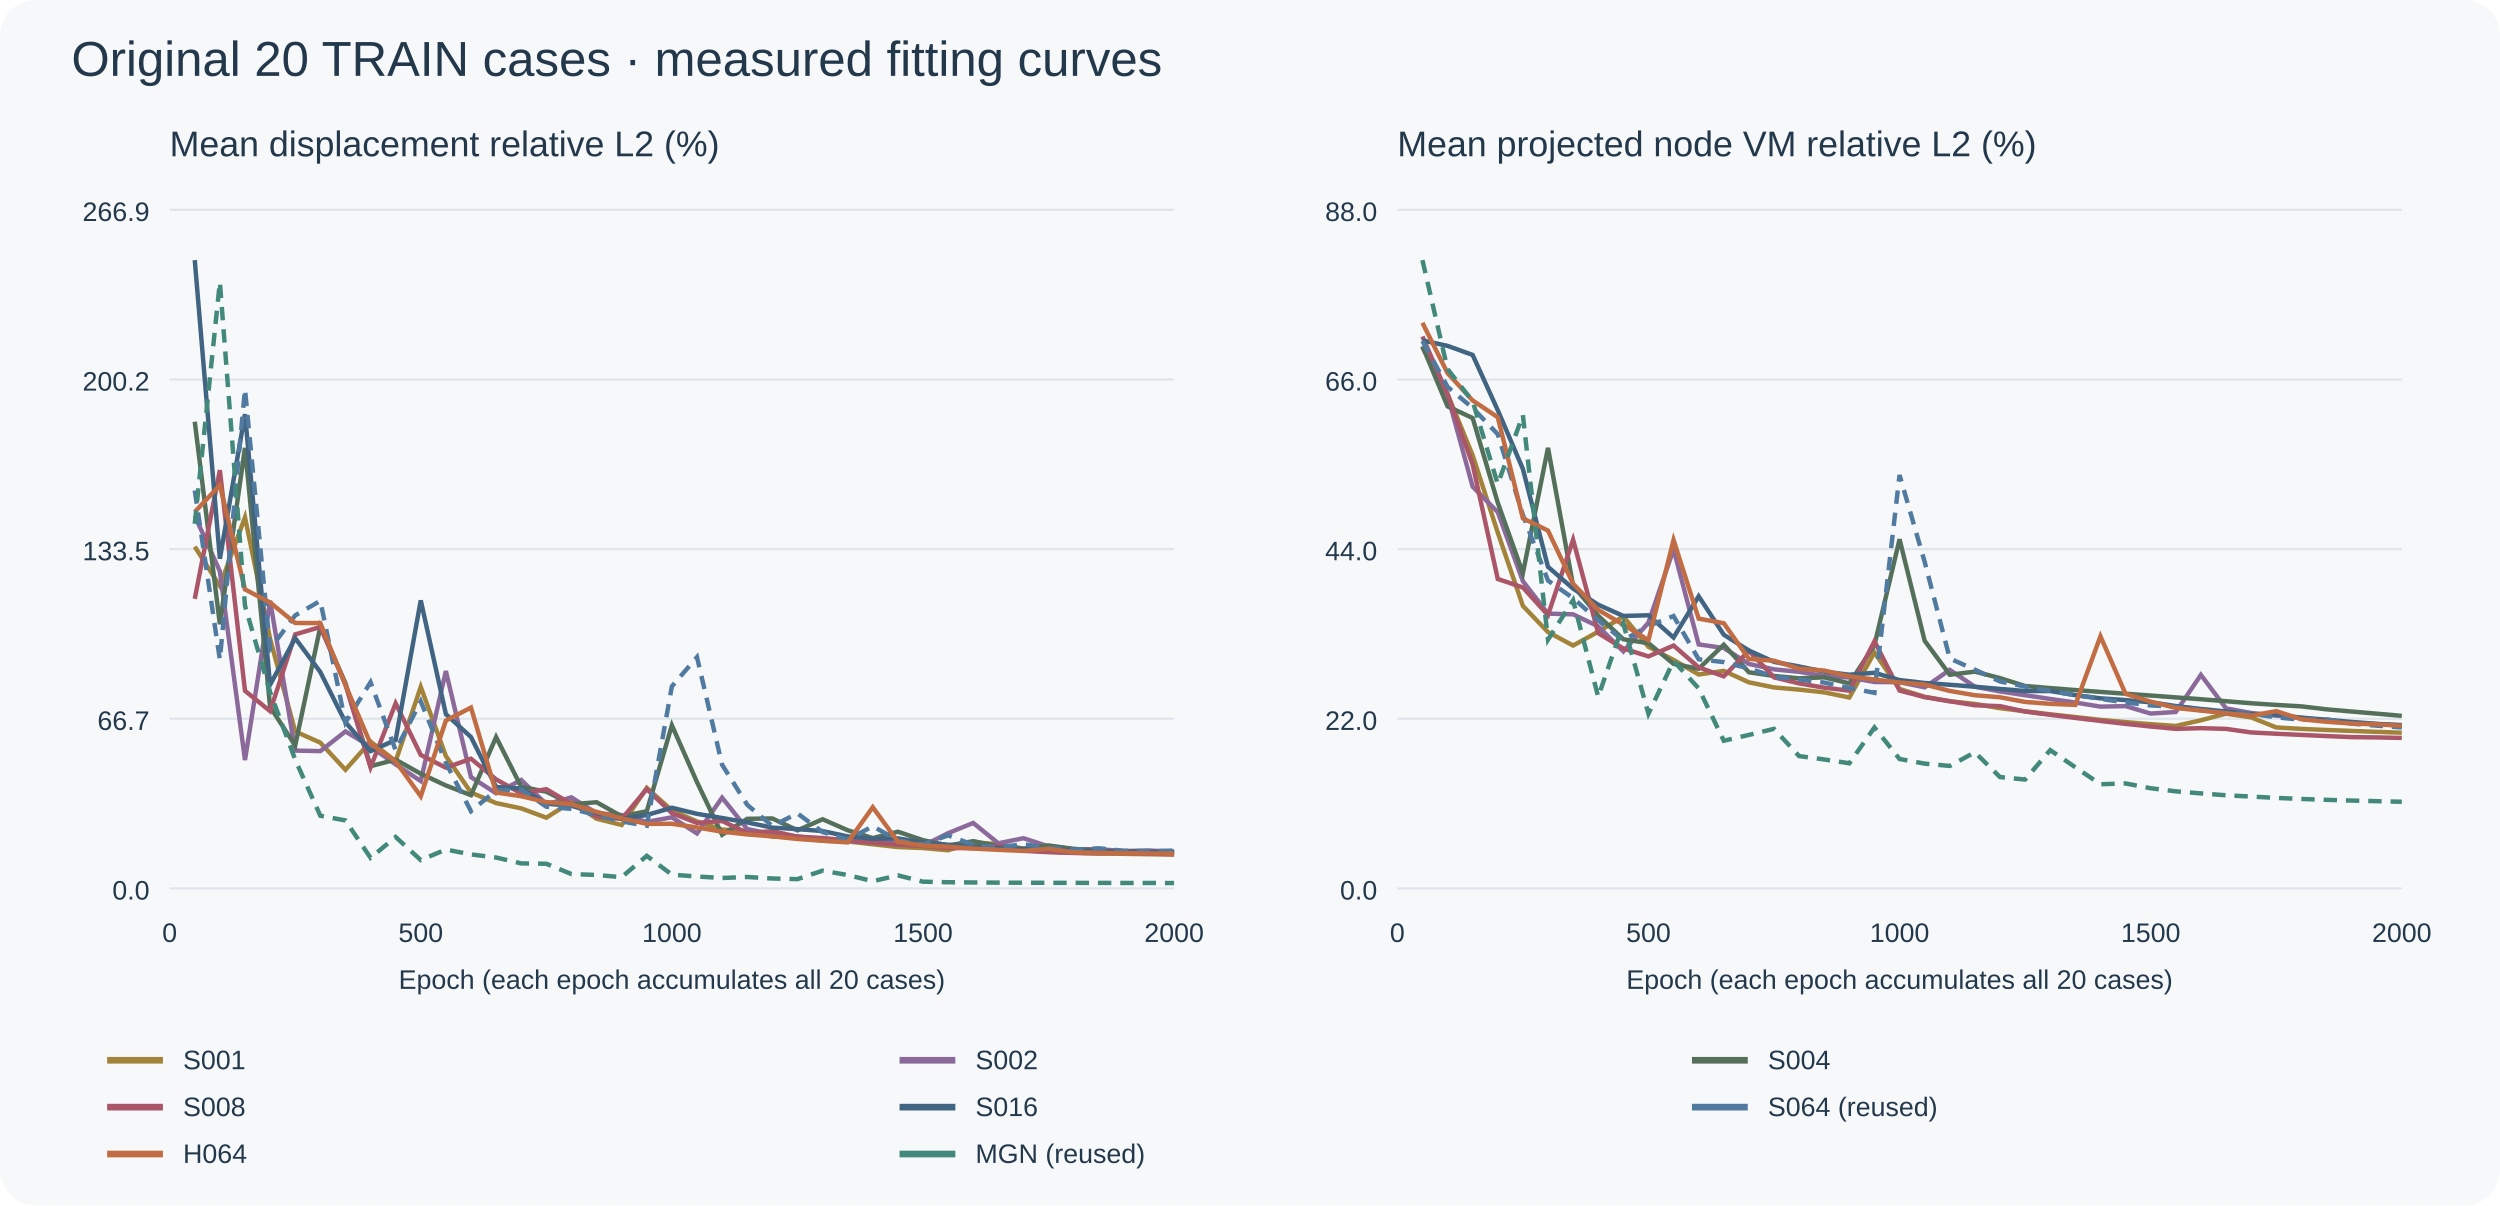
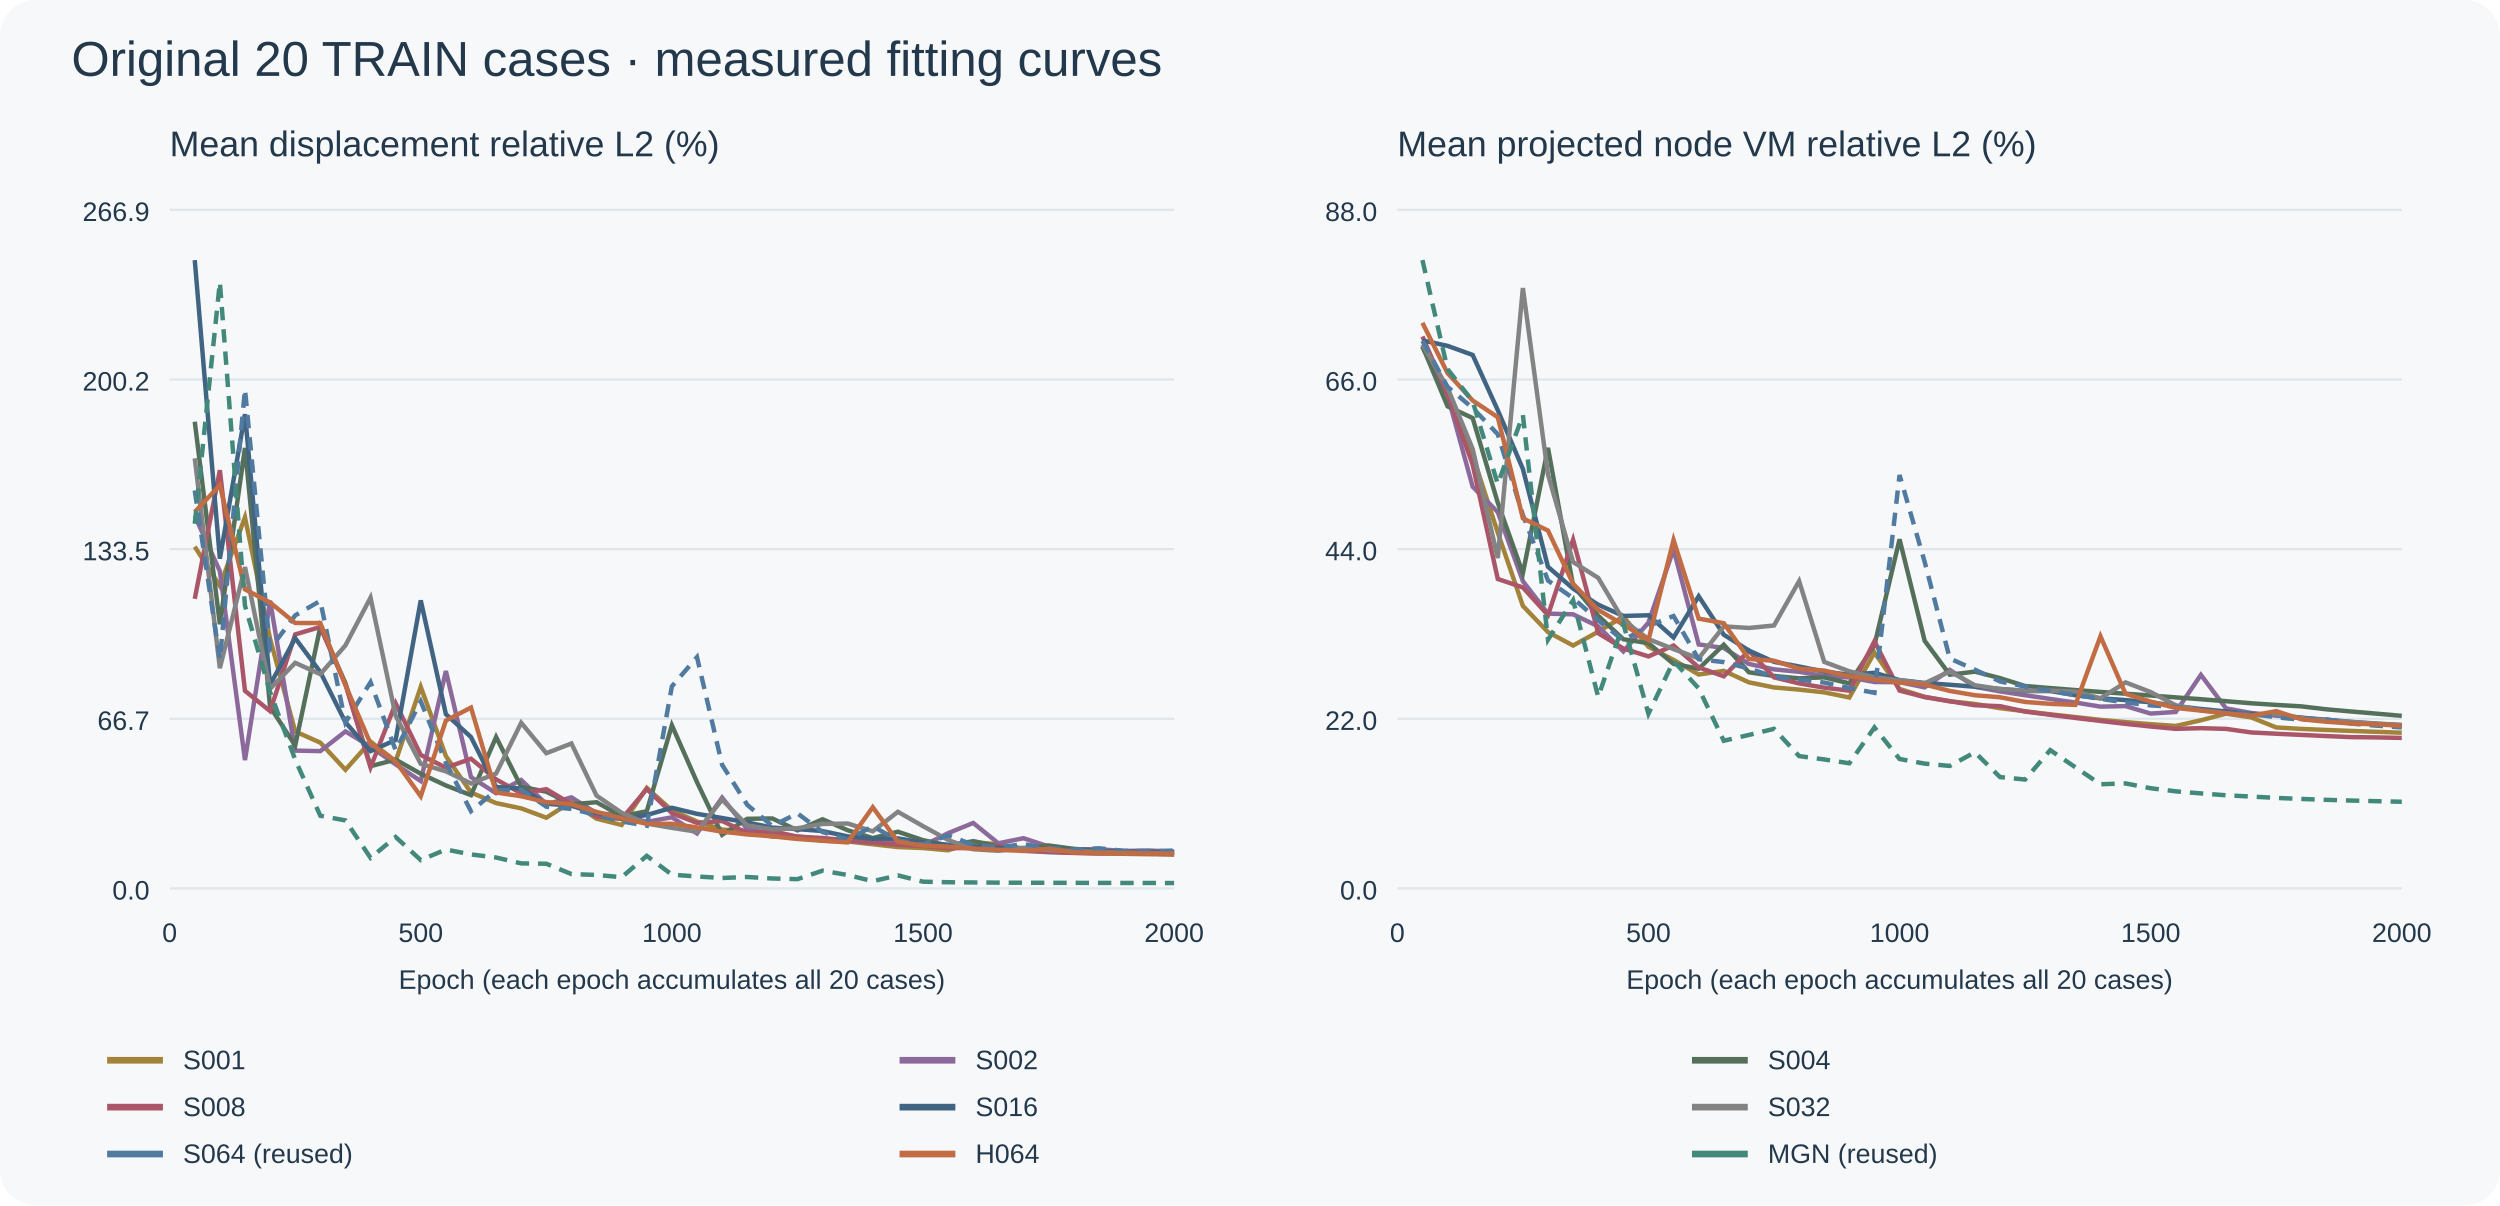
<svg xmlns="http://www.w3.org/2000/svg" width="1120" height="540" viewBox="0 0 1120 540">
  <rect width="1120" height="540" rx="16" fill="#f6f8fa" />
  <g font-family="Arial,sans-serif" fill="#23384b">
    <text x="32" y="34" font-size="22">Original 20 TRAIN cases · measured fitting curves</text>
    <text x="76" y="70" font-size="16">Mean displacement relative L2 (%)</text>
    <path d="M76,398.00h450" stroke="#dfe6eb" />
    <text x="67" y="403.00" text-anchor="end" font-size="12">0.0</text>
    <path d="M76,322.00h450" stroke="#dfe6eb" />
    <text x="67" y="327.00" text-anchor="end" font-size="12">66.7</text>
    <path d="M76,246.00h450" stroke="#dfe6eb" />
    <text x="67" y="251.00" text-anchor="end" font-size="12">133.5</text>
    <path d="M76,170.00h450" stroke="#dfe6eb" />
    <text x="67" y="175.00" text-anchor="end" font-size="12">200.2</text>
    <path d="M76,94.00h450" stroke="#dfe6eb" />
    <text x="67" y="99.00" text-anchor="end" font-size="12">266.9</text>
    <text x="76.00" y="422" text-anchor="middle" font-size="12">0</text>
    <text x="188.50" y="422" text-anchor="middle" font-size="12">500</text>
    <text x="301.00" y="422" text-anchor="middle" font-size="12">1000</text>
    <text x="413.50" y="422" text-anchor="middle" font-size="12">1500</text>
    <text x="526.00" y="422" text-anchor="middle" font-size="12">2000</text>
    <text x="301.0" y="443" text-anchor="middle" font-size="12">Epoch (each epoch accumulates all 20 cases)</text>
    <polyline points="87.25,244.90 98.50,262.53 109.75,231.73 121.00,286.20 132.25,327.70 143.50,332.71 154.75,344.86 166.00,332.23 177.25,341.03 188.50,307.72 199.75,338.71 211.00,355.05 222.25,359.78 233.50,362.16 244.75,366.33 256.00,359.17 267.25,366.77 278.50,369.59 289.75,352.98 301.00,363.03 312.25,368.04 323.50,371.65 334.75,372.25 346.00,374.79 357.25,375.07 368.50,376.64 379.75,376.97 391.00,378.23 402.25,379.48 413.50,379.92 424.75,380.93 436.00,377.34 447.25,378.22 458.50,380.16 469.75,381.59 481.00,382.00 492.25,382.37 503.50,382.51 514.75,382.70 526.00,382.81" fill="none" stroke="#a3833a" stroke-width="2" />
    <polyline points="87.25,231.09 98.50,255.90 109.75,340.52 121.00,269.12 132.25,336.27 143.50,336.50 154.75,327.69 166.00,334.49 177.25,342.45 188.50,349.92 199.75,300.63 211.00,348.14 222.25,355.37 233.50,349.43 244.75,360.29 256.00,357.22 267.25,364.36 278.50,365.17 289.75,368.18 301.00,366.15 312.25,373.38 323.50,357.35 334.75,371.42 346.00,373.74 357.25,374.71 368.50,375.91 379.75,376.77 391.00,377.44 402.25,376.60 413.50,378.91 424.75,373.26 436.00,368.68 447.25,377.79 458.50,375.52 469.75,379.17 481.00,380.43 492.25,380.48 503.50,381.23 514.75,381.03 526.00,381.57" fill="none" stroke="#8b6a9b" stroke-width="2" />
    <polyline points="87.25,188.93 98.50,279.66 109.75,200.67 121.00,316.66 132.25,334.01 143.50,280.83 154.75,306.02 166.00,343.24 177.25,340.32 188.50,346.64 199.75,351.89 211.00,356.24 222.25,330.21 233.50,352.49 244.75,354.68 256.00,360.32 267.25,359.39 278.50,365.70 289.75,363.43 301.00,324.93 312.25,350.39 323.50,373.98 334.75,366.83 346.00,366.67 357.25,372.00 368.50,367.02 379.75,371.95 391.00,375.47 402.25,372.61 413.50,376.39 424.75,378.79 436.00,376.83 447.25,379.13 458.50,380.23 469.75,378.77 481.00,380.29 492.25,381.12 503.50,381.57 514.75,381.69 526.00,381.88" fill="none" stroke="#55705a" stroke-width="2" />
    <polyline points="87.25,268.29 98.50,210.64 109.75,309.48 121.00,318.59 132.25,284.22 143.50,280.87 154.75,306.66 166.00,343.76 177.25,315.10 188.50,338.22 199.75,343.93 211.00,339.91 222.25,349.16 233.50,355.43 244.75,353.54 256.00,360.23 267.25,365.80 278.50,366.89 289.75,353.50 301.00,364.28 312.25,368.68 323.50,367.81 334.75,373.14 346.00,372.37 357.25,374.83 368.50,375.44 379.75,376.51 391.00,377.55 402.25,378.46 413.50,379.03 424.75,379.94 436.00,379.97 447.25,378.96 458.50,381.18 469.75,381.77 481.00,382.12 492.25,382.32 503.50,382.08 514.75,382.40 526.00,382.74" fill="none" stroke="#aa5668" stroke-width="2" />
    <polyline points="87.25,116.52 98.50,250.31 109.75,185.55 121.00,306.77 132.25,285.90 143.50,301.08 154.75,323.57 166.00,336.50 177.25,331.48 188.50,268.97 199.75,319.94 211.00,330.21 222.25,352.59 233.50,353.27 244.75,360.05 256.00,361.01 267.25,364.21 278.50,366.82 289.75,365.12 301.00,361.88 312.25,364.60 323.50,366.46 334.75,368.44 346.00,370.79 357.25,371.45 368.50,372.33 379.75,374.71 391.00,375.76 402.25,375.60 413.50,377.49 424.75,378.46 436.00,379.16 447.25,379.83 458.50,380.48 469.75,380.31 481.00,380.90 492.25,381.26 503.50,381.53 514.75,381.66 526.00,381.67" fill="none" stroke="#416483" stroke-width="2" />
+     <polyline points="87.25,205.32 98.50,299.33 109.75,254.07 121.00,308.58 132.25,296.95 143.50,302.03 154.75,289.14 166.00,267.74 177.25,320.66 188.50,342.21 199.75,345.57 211.00,350.99 222.25,346.55 233.50,323.82 244.75,337.43 256.00,333.08 267.25,356.44 278.50,364.14 289.75,368.97 301.00,370.88 312.25,372.63 323.50,358.23 334.75,369.79 346.00,371.54 357.25,371.05 368.50,369.14 379.75,368.94 391.00,372.41 402.25,363.69 413.50,370.11 424.75,376.30 436.00,380.47 447.25,381.15 458.50,379.80 469.75,380.91 481.00,381.24 492.25,381.67 503.50,381.93 514.75,382.19 526.00,382.16" fill="none" stroke="#838383" stroke-width="2" />
    <polyline points="87.25,219.71 98.50,295.55 109.75,174.36 121.00,290.72 132.25,275.69 143.50,269.18 154.75,323.68 166.00,305.64 177.25,336.13 188.50,314.21 199.75,341.75 211.00,363.40 222.25,354.10 233.50,353.72 244.75,361.40 256.00,362.38 267.25,365.11 278.50,368.00 289.75,369.93 301.00,307.50 312.25,294.39 323.50,342.61 334.75,360.55 346.00,370.06 357.25,364.38 368.50,372.75 379.75,376.20 391.00,370.14 402.25,376.52 413.50,378.33 424.75,374.24 436.00,378.47 447.25,379.68 458.50,378.16 469.75,379.95 481.00,380.67 492.25,380.03 503.50,381.16 514.75,381.31 526.00,381.06" fill="none" stroke="#507aa0" stroke-width="2" stroke-dasharray="6 4" />
    <polyline points="87.25,229.36 98.50,217.37 109.75,264.05 121.00,269.94 132.25,279.10 143.50,279.12 154.75,306.90 166.00,333.19 177.25,341.13 188.50,356.73 199.75,322.82 211.00,316.99 222.25,355.05 233.50,356.72 244.75,359.34 256.00,360.30 267.25,363.72 278.50,366.61 289.75,369.07 301.00,369.06 312.25,370.70 323.50,372.59 334.75,373.83 346.00,374.68 357.25,375.86 368.50,376.67 379.75,377.40 391.00,361.63 402.25,377.07 413.50,378.81 424.75,379.30 436.00,380.15 447.25,380.72 458.50,381.22 469.75,380.27 481.00,381.82 492.25,382.07 503.50,382.20 514.75,382.34 526.00,382.45" fill="none" stroke="#c16c43" stroke-width="2" />
    <polyline points="87.25,234.67 98.50,126.40 109.75,271.36 121.00,310.05 132.25,340.32 143.50,365.45 154.75,367.55 166.00,384.31 177.25,374.97 188.50,385.32 199.75,380.58 211.00,382.78 222.25,384.17 233.50,386.80 244.75,386.96 256.00,391.58 267.25,391.98 278.50,392.98 289.75,383.42 301.00,391.85 312.25,392.67 323.50,393.34 334.75,392.89 346.00,393.57 357.25,393.86 368.50,390.06 379.75,392.01 391.00,394.78 402.25,392.16 413.50,395.00 424.75,395.24 436.00,395.34 447.25,395.42 458.50,395.47 469.75,395.50 481.00,395.52 492.25,395.54 503.50,395.56 514.75,395.58 526.00,395.59" fill="none" stroke="#42897b" stroke-width="2" stroke-dasharray="6 4" />
    <text x="626" y="70" font-size="16">Mean projected node VM relative L2 (%)</text>
    <path d="M626,398.00h450" stroke="#dfe6eb" />
    <text x="617" y="403.00" text-anchor="end" font-size="12">0.0</text>
    <path d="M626,322.00h450" stroke="#dfe6eb" />
    <text x="617" y="327.00" text-anchor="end" font-size="12">22.0</text>
    <path d="M626,246.00h450" stroke="#dfe6eb" />
    <text x="617" y="251.00" text-anchor="end" font-size="12">44.0</text>
    <path d="M626,170.00h450" stroke="#dfe6eb" />
    <text x="617" y="175.00" text-anchor="end" font-size="12">66.0</text>
    <path d="M626,94.00h450" stroke="#dfe6eb" />
    <text x="617" y="99.00" text-anchor="end" font-size="12">88.0</text>
    <text x="626.00" y="422" text-anchor="middle" font-size="12">0</text>
    <text x="738.50" y="422" text-anchor="middle" font-size="12">500</text>
    <text x="851.00" y="422" text-anchor="middle" font-size="12">1000</text>
    <text x="963.50" y="422" text-anchor="middle" font-size="12">1500</text>
    <text x="1076.00" y="422" text-anchor="middle" font-size="12">2000</text>
    <text x="851.0" y="443" text-anchor="middle" font-size="12">Epoch (each epoch accumulates all 20 cases)</text>
    <polyline points="637.25,155.50 648.50,176.48 659.75,204.00 671.00,238.60 682.25,271.45 693.50,283.19 704.75,289.20 716.00,282.99 727.25,276.20 738.50,289.77 749.75,295.65 761.00,302.17 772.25,300.54 783.50,305.69 794.75,307.97 806.00,308.95 817.25,310.18 828.50,312.48 839.75,292.32 851.00,308.65 862.25,312.17 873.50,314.15 884.75,315.38 896.00,317.26 907.25,318.64 918.50,320.01 929.75,321.24 941.00,322.51 952.25,323.50 963.50,324.43 974.75,325.22 986.00,322.69 997.25,319.73 1008.50,321.39 1019.75,325.89 1031.00,326.55 1042.25,327.03 1053.50,327.46 1064.75,327.86 1076.00,328.26" fill="none" stroke="#a3833a" stroke-width="2" />
    <polyline points="637.25,155.40 648.50,177.04 659.75,218.05 671.00,229.43 682.25,260.37 693.50,274.91 704.75,275.22 716.00,280.63 727.25,291.84 738.50,278.93 749.75,246.09 761.00,288.70 772.25,290.30 783.50,297.45 794.75,299.87 806.00,300.97 817.25,302.84 828.50,303.50 839.75,305.54 851.00,305.63 862.25,307.92 873.50,300.10 884.75,307.66 896.00,309.77 907.25,311.46 918.50,313.13 929.75,314.74 941.00,316.57 952.25,316.34 963.50,319.68 974.75,318.96 986.00,302.34 997.25,317.35 1008.50,319.41 1019.75,320.64 1031.00,321.58 1042.25,322.78 1053.50,323.73 1064.75,324.35 1076.00,325.04" fill="none" stroke="#8b6a9b" stroke-width="2" />
    <polyline points="637.25,155.09 648.50,182.05 659.75,187.29 671.00,225.21 682.25,256.81 693.50,200.64 704.75,262.35 716.00,275.87 727.25,286.38 738.50,288.15 749.75,297.42 761.00,299.60 772.25,288.83 783.50,301.18 794.75,302.83 806.00,303.89 817.25,303.46 828.50,306.14 839.75,289.00 851.00,241.60 862.25,287.08 873.50,302.27 884.75,300.89 896.00,303.79 907.25,307.34 918.50,308.26 929.75,309.15 941.00,309.98 952.25,310.78 963.50,311.60 974.75,312.43 986.00,313.26 997.25,314.14 1008.50,315.06 1019.75,315.80 1031.00,316.45 1042.25,317.78 1053.50,318.76 1064.75,319.72 1076.00,320.71" fill="none" stroke="#55705a" stroke-width="2" />
    <polyline points="637.25,150.72 648.50,176.66 659.75,208.13 671.00,259.38 682.25,263.19 693.50,275.59 704.75,241.80 716.00,283.67 727.25,290.53 738.50,294.07 749.75,289.20 761.00,298.99 772.25,302.98 783.50,291.53 794.75,303.46 806.00,306.17 817.25,308.08 828.50,309.43 839.75,287.28 851.00,309.37 862.25,312.32 873.50,314.17 884.75,315.95 896.00,316.37 907.25,318.78 918.50,320.24 929.75,321.64 941.00,322.99 952.25,324.29 963.50,325.48 974.75,326.53 986.00,326.22 997.25,326.54 1008.50,328.13 1019.75,328.71 1031.00,329.24 1042.25,329.76 1053.50,330.23 1064.75,330.36 1076.00,330.59" fill="none" stroke="#aa5668" stroke-width="2" />
    <polyline points="637.25,152.51 648.50,154.95 659.75,159.02 671.00,183.78 682.25,210.08 693.50,253.93 704.75,263.71 716.00,270.92 727.25,275.95 738.50,275.64 749.75,285.61 761.00,267.12 772.25,284.36 783.50,291.44 794.75,296.51 806.00,298.59 817.25,300.89 828.50,302.27 839.75,301.41 851.00,304.68 862.25,305.98 873.50,306.78 884.75,307.66 896.00,308.64 907.25,309.57 918.50,309.59 929.75,311.43 941.00,312.85 952.25,313.64 963.50,314.62 974.75,316.31 986.00,317.63 997.25,318.74 1008.50,319.86 1019.75,320.15 1031.00,321.51 1042.25,322.44 1053.50,323.43 1064.75,324.32 1076.00,324.82" fill="none" stroke="#416483" stroke-width="2" />
+     <polyline points="637.25,154.27 648.50,173.73 659.75,201.12 671.00,249.99 682.25,129.04 693.50,212.58 704.75,251.79 716.00,258.89 727.25,277.85 738.50,286.33 749.75,290.80 761.00,294.93 772.25,280.63 783.50,281.32 794.75,280.23 806.00,260.35 817.25,296.54 828.50,300.75 839.75,303.42 851.00,304.77 862.25,306.11 873.50,300.80 884.75,306.98 896.00,308.71 907.25,309.45 918.50,309.43 929.75,309.81 941.00,312.85 952.25,305.72 963.50,310.04 974.75,315.99 986.00,318.14 997.25,319.61 1008.50,320.59 1019.75,320.01 1031.00,321.73 1042.25,322.70 1053.50,323.44 1064.75,324.12 1076.00,324.83" fill="none" stroke="#838383" stroke-width="2" />
    <polyline points="637.25,152.70 648.50,173.31 659.75,182.79 671.00,194.53 682.25,230.69 693.50,260.08 704.75,267.98 716.00,277.91 727.25,286.87 738.50,280.39 749.75,275.99 761.00,295.35 772.25,296.62 783.50,299.47 794.75,303.15 806.00,304.40 817.25,305.80 828.50,308.20 839.75,310.38 851.00,212.80 862.25,251.72 873.50,295.01 884.75,300.01 896.00,305.29 907.25,307.59 918.50,309.55 929.75,311.39 941.00,313.09 952.25,314.70 963.50,316.02 974.75,316.66 986.00,318.15 997.25,319.54 1008.50,319.75 1019.75,321.37 1031.00,322.43 1042.25,322.27 1053.50,324.19 1064.75,325.10 1076.00,325.89" fill="none" stroke="#507aa0" stroke-width="2" stroke-dasharray="6 4" />
    <polyline points="637.25,144.61 648.50,167.17 659.75,179.43 671.00,186.92 682.25,232.20 693.50,237.71 704.75,261.53 716.00,273.23 727.25,279.83 738.50,286.79 749.75,241.92 761.00,277.13 772.25,279.20 783.50,295.21 794.75,296.01 806.00,299.56 817.25,300.42 828.50,302.99 839.75,304.41 851.00,305.75 862.25,306.67 873.50,309.54 884.75,311.47 896.00,312.38 907.25,314.47 918.50,315.32 929.75,315.79 941.00,285.06 952.25,310.86 963.50,314.33 974.75,317.16 986.00,318.34 997.25,319.54 1008.50,320.63 1019.75,318.58 1031.00,322.24 1042.25,323.34 1053.50,324.14 1064.75,324.52 1076.00,325.17" fill="none" stroke="#c16c43" stroke-width="2" />
    <polyline points="637.25,116.52 648.50,165.35 659.75,179.79 671.00,216.83 682.25,185.95 693.50,286.58 704.75,268.91 716.00,312.18 727.25,279.41 738.50,319.76 749.75,296.12 761.00,308.38 772.25,331.85 783.50,329.25 794.75,326.52 806.00,338.73 817.25,340.23 828.50,341.95 839.75,325.89 851.00,340.03 862.25,342.11 873.50,343.14 884.75,337.02 896.00,348.13 907.25,349.23 918.50,336.05 929.75,343.73 941.00,351.34 952.25,350.98 963.50,353.13 974.75,354.52 986.00,355.44 997.25,356.28 1008.50,356.86 1019.75,357.46 1031.00,357.93 1042.25,358.33 1053.50,358.65 1064.75,358.93 1076.00,359.19" fill="none" stroke="#42897b" stroke-width="2" stroke-dasharray="6 4" />
    <path d="M48,475h25" stroke="#a3833a" stroke-width="3" />
    <text x="82" y="479" font-size="12">S001</text>
    <path d="M403,475h25" stroke="#8b6a9b" stroke-width="3" />
    <text x="437" y="479" font-size="12">S002</text>
    <path d="M758,475h25" stroke="#55705a" stroke-width="3" />
    <text x="792" y="479" font-size="12">S004</text>
    <path d="M48,496h25" stroke="#aa5668" stroke-width="3" />
    <text x="82" y="500" font-size="12">S008</text>
    <path d="M403,496h25" stroke="#416483" stroke-width="3" />
    <text x="437" y="500" font-size="12">S016</text>
-     <path d="M758,496h25" stroke="#507aa0" stroke-width="3" />
-     <text x="792" y="500" font-size="12">S064 (reused)</text>
-     <path d="M48,517h25" stroke="#c16c43" stroke-width="3" />
-     <text x="82" y="521" font-size="12">H064</text>
-     <path d="M403,517h25" stroke="#42897b" stroke-width="3" />
-     <text x="437" y="521" font-size="12">MGN (reused)</text>
+     <path d="M758,496h25" stroke="#838383" stroke-width="3" />
+     <text x="792" y="500" font-size="12">S032</text>
+     <path d="M48,517h25" stroke="#507aa0" stroke-width="3" />
+     <text x="82" y="521" font-size="12">S064 (reused)</text>
+     <path d="M403,517h25" stroke="#c16c43" stroke-width="3" />
+     <text x="437" y="521" font-size="12">H064</text>
+     <path d="M758,517h25" stroke="#42897b" stroke-width="3" />
+     <text x="792" y="521" font-size="12">MGN (reused)</text>
  </g>
</svg>
